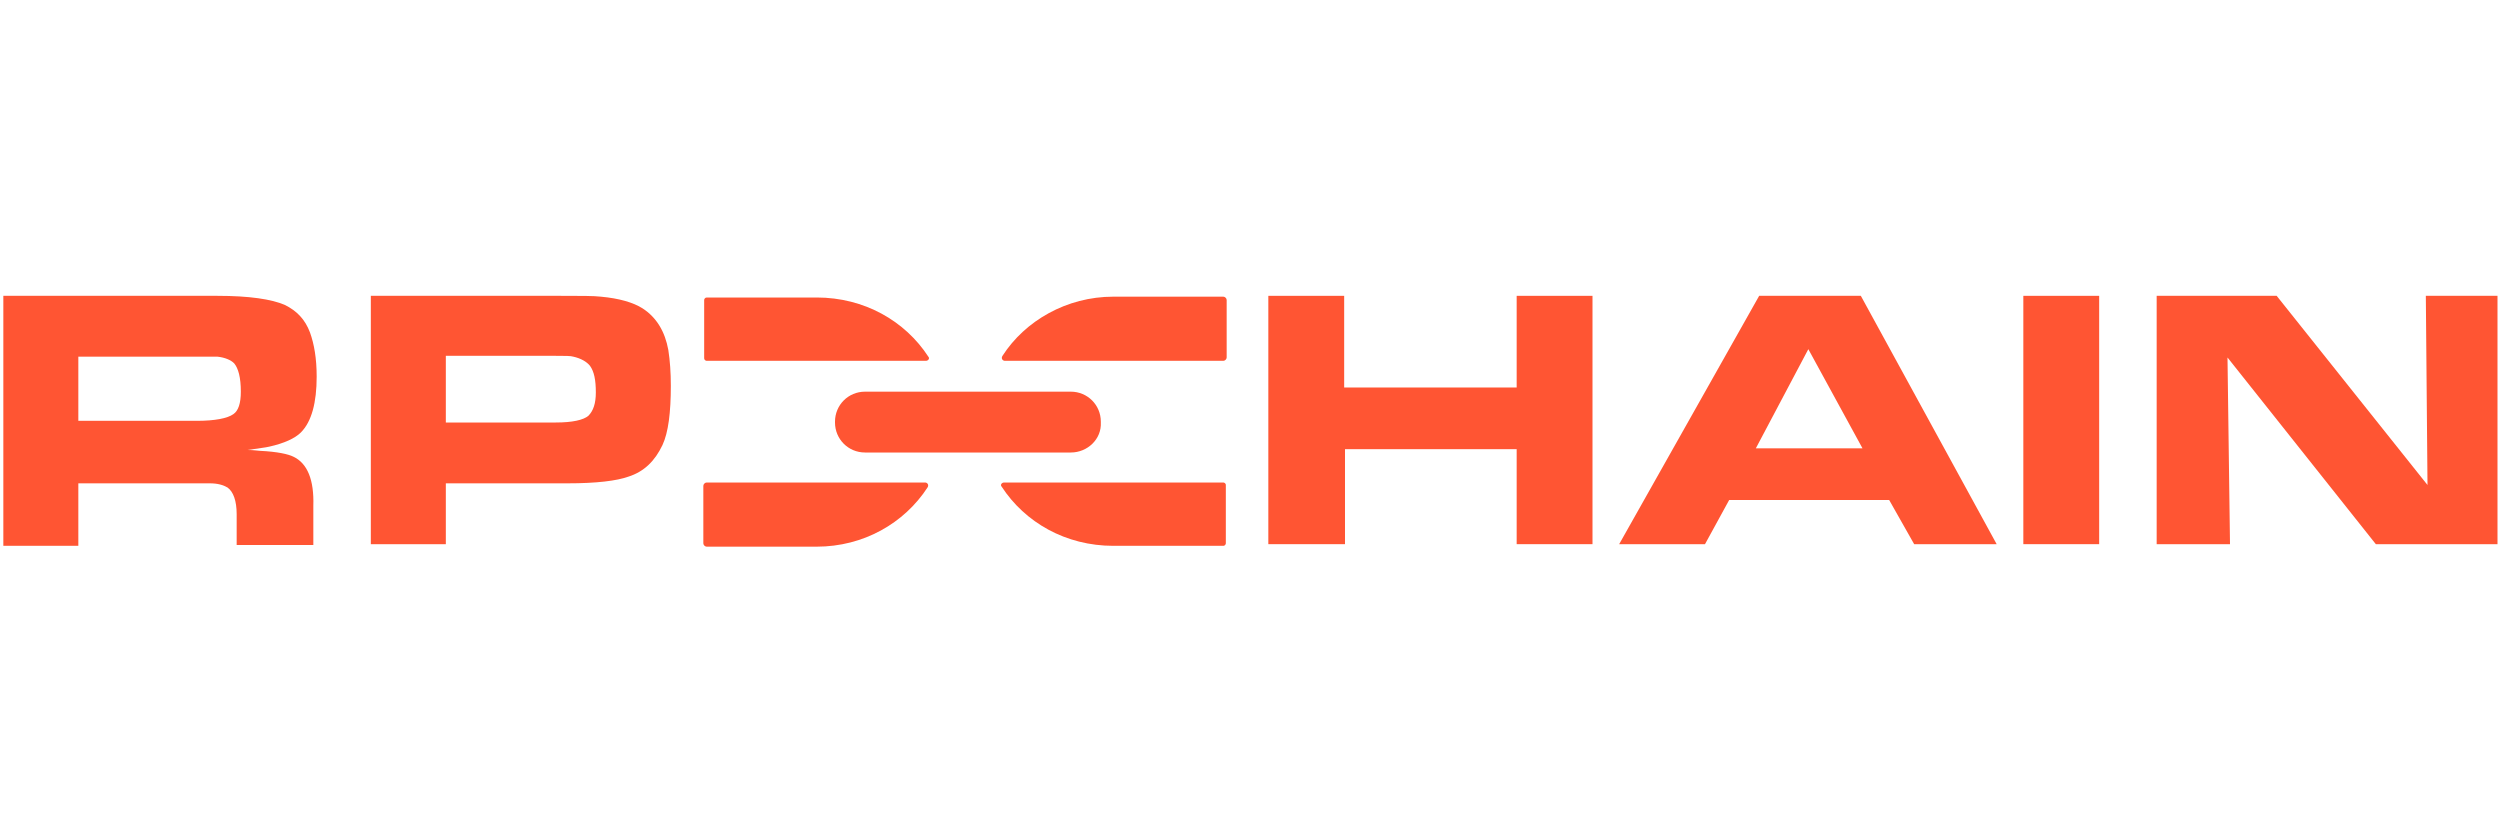
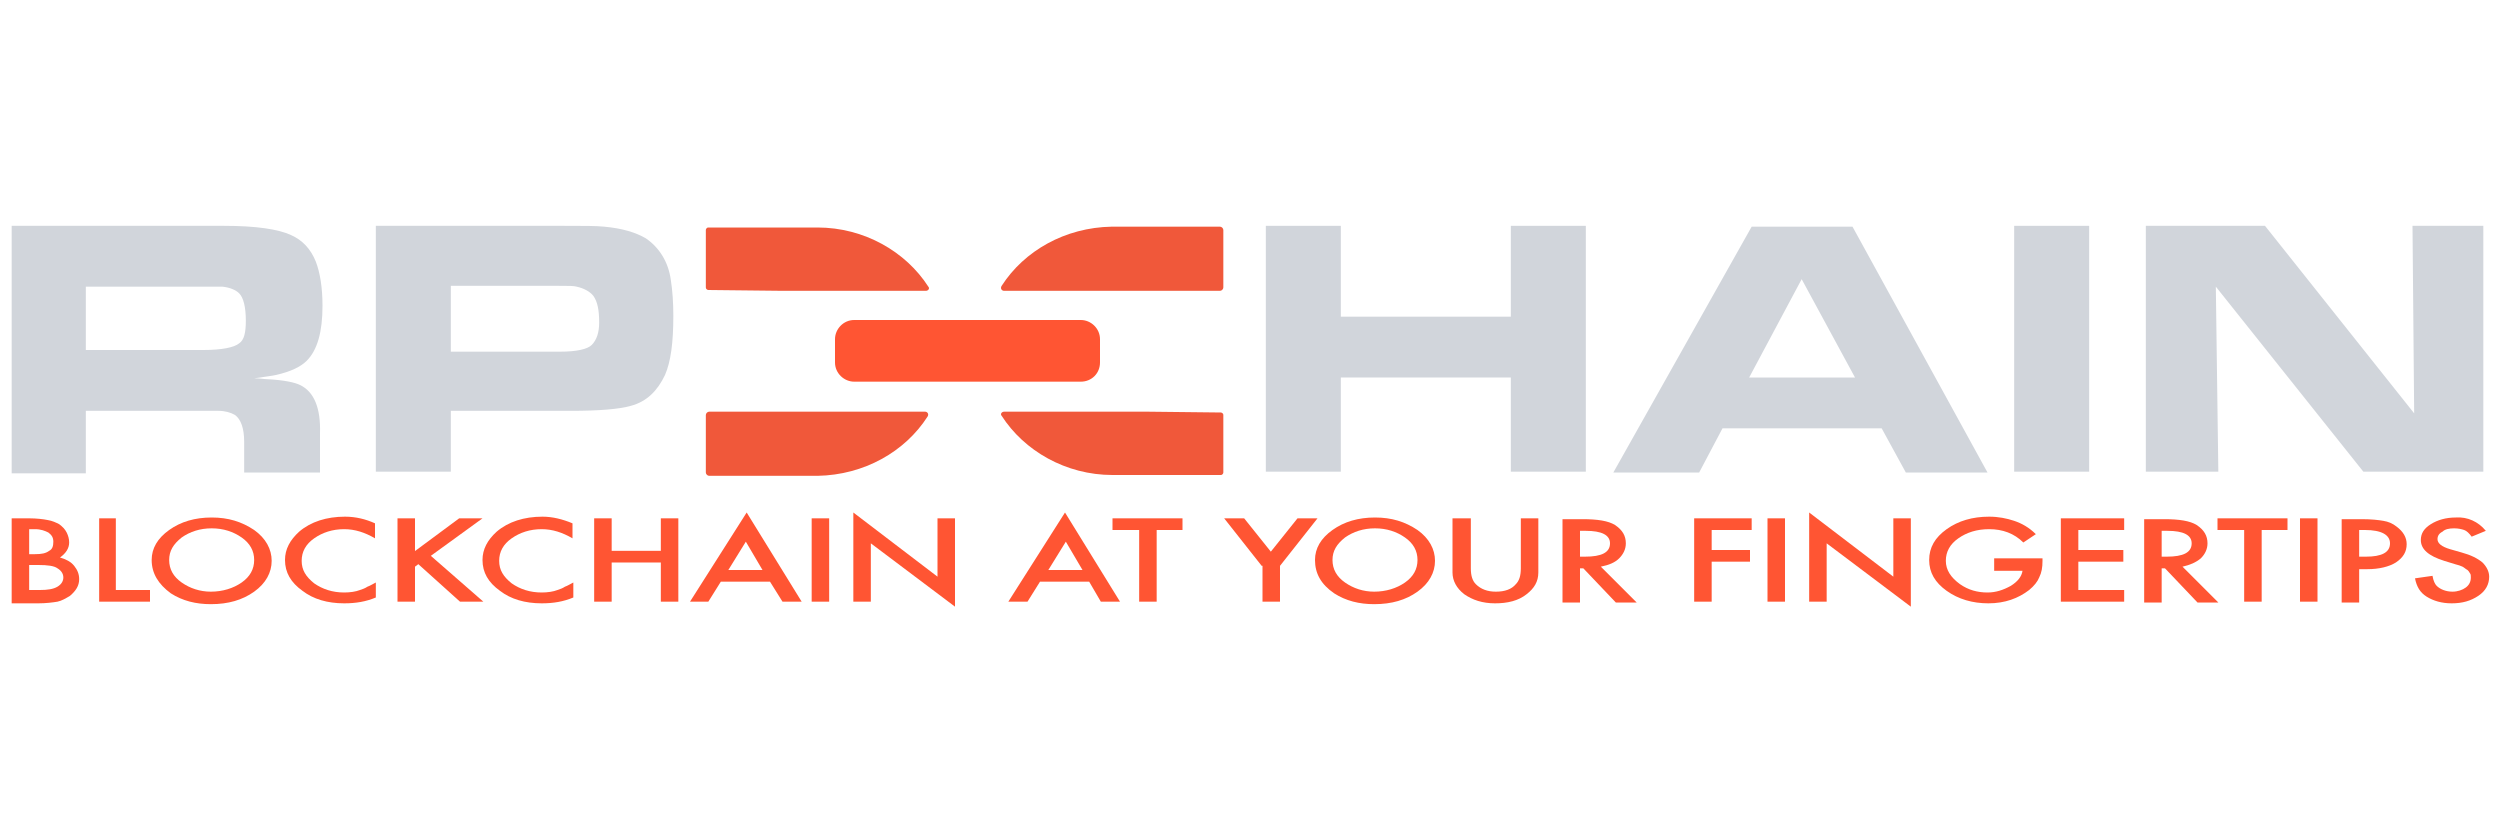
<svg xmlns="http://www.w3.org/2000/svg" version="1.1" id="Layer_1" x="0px" y="0px" viewBox="0 0 300 100" style="enable-background:new 0 0 300 100;" xml:space="preserve">
  <style type="text/css">
- 	.st0{fill:#FF5533;}
+ 	.st0{enable-background:new    ;}
+ 	.st1{fill:#FF5533;}
+ 	.st2{fill:#F0583A;}
+ 	.st3{fill:#D1D5DB;}
</style>
  <g>
-     <path class="st0" d="M137.8,57.9l-17.3,0c-0.3,0-0.5,0.3-0.3,0.5c2.8,4.3,7.7,7.1,13.4,7.1h13.2c0.2,0,0.3-0.2,0.3-0.3v-7   c0-0.2-0.2-0.3-0.3-0.3L137.8,57.9L137.8,57.9z" />
-     <path class="st0" d="M120.3,42.7c-0.2,0.3,0,0.6,0.3,0.6l13.2,0h4h9c0.2,0,0.4-0.2,0.4-0.4V36c0-0.2-0.2-0.4-0.4-0.4h-13.2   C128,35.6,123,38.5,120.3,42.7z" />
+     <g class="st0">
+       <path class="st1" d="M1.4,72.2v-10h2.1c0.9,0,1.7,0.1,2.2,0.2c0.6,0.1,1,0.3,1.4,0.5c0.4,0.3,0.7,0.6,0.9,1    c0.2,0.4,0.3,0.8,0.3,1.2c0,0.7-0.4,1.3-1.1,1.8c0.7,0.2,1.3,0.5,1.7,1c0.4,0.5,0.6,1,0.6,1.6c0,0.8-0.4,1.4-1.1,2    c-0.5,0.3-1,0.6-1.5,0.7c-0.6,0.1-1.4,0.2-2.3,0.2H1.4z M3.5,66.5h0.7c0.8,0,1.3-0.1,1.7-0.4c0.4-0.2,0.5-0.6,0.5-1.1    c0-0.5-0.2-0.8-0.6-1.1c-0.4-0.2-0.9-0.4-1.6-0.4H3.5V66.5z M3.5,70.8h1.3c0.9,0,1.6-0.1,2.1-0.4c0.5-0.3,0.7-0.7,0.7-1.1    c0-0.4-0.2-0.8-0.7-1.1c-0.4-0.3-1.2-0.4-2.3-0.4H3.5V70.8z" />
+       <path class="st1" d="M13.9,62.2v8.6h4.1v1.4h-6.1v-10H13.9z" />
+       <path class="st1" d="M18.2,67.2c0-1.4,0.7-2.6,2.1-3.6c1.4-1,3.1-1.5,5.1-1.5c2,0,3.6,0.5,5.1,1.5c1.4,1,2.1,2.3,2.1,3.7    c0,1.4-0.7,2.7-2.1,3.7c-1.4,1-3.1,1.5-5.2,1.5c-1.8,0-3.4-0.4-4.8-1.3C19,70.1,18.2,68.8,18.2,67.2z M20.3,67.2    c0,1.1,0.5,2,1.5,2.7c1,0.7,2.2,1.1,3.5,1.1c1.4,0,2.7-0.4,3.7-1.1c1-0.7,1.5-1.6,1.5-2.7c0-1.1-0.5-2-1.5-2.7    c-1-0.7-2.2-1.1-3.6-1.1c-1.4,0-2.6,0.4-3.6,1.1C20.8,65.3,20.3,66.1,20.3,67.2z" />
+       <path class="st1" d="M45,62.8v1.8c-1.2-0.7-2.4-1.1-3.7-1.1c-1.4,0-2.6,0.4-3.6,1.1c-1,0.7-1.5,1.6-1.5,2.7c0,1.1,0.5,1.9,1.5,2.7    c1,0.7,2.2,1.1,3.6,1.1c0.7,0,1.4-0.1,1.9-0.3c0.3-0.1,0.6-0.2,0.9-0.4c0.3-0.1,0.6-0.3,1-0.5v1.8c-1.2,0.5-2.4,0.7-3.8,0.7    c-2,0-3.7-0.5-5-1.5c-1.4-1-2.1-2.2-2.1-3.7c0-1.3,0.6-2.4,1.7-3.4c1.4-1.2,3.3-1.8,5.5-1.8C42.7,62,43.9,62.3,45,62.8z" />
+       <path class="st1" d="M49.7,66.2l5.4-4h2.8l-6.2,4.5l6.3,5.5h-2.8l-5-4.5l-0.4,0.3v4.2h-2.1v-10h2.1V66.2z" />
+       <path class="st1" d="M68.7,62.8v1.8c-1.2-0.7-2.4-1.1-3.7-1.1c-1.4,0-2.6,0.4-3.6,1.1c-1,0.7-1.5,1.6-1.5,2.7    c0,1.1,0.5,1.9,1.5,2.7c1,0.7,2.2,1.1,3.6,1.1c0.7,0,1.4-0.1,1.9-0.3c0.3-0.1,0.6-0.2,0.9-0.4c0.3-0.1,0.6-0.3,1-0.5v1.8    c-1.2,0.5-2.4,0.7-3.8,0.7c-2,0-3.7-0.5-5-1.5c-1.4-1-2.1-2.2-2.1-3.7c0-1.3,0.6-2.4,1.7-3.4c1.4-1.2,3.3-1.8,5.5-1.8    C66.3,62,67.5,62.3,68.7,62.8z" />
+       <path class="st1" d="M73.4,66.1h5.9v-3.9h2.1v10h-2.1v-4.7h-5.9v4.7h-2.1v-10h2.1V66.1z" />
+       <path class="st1" d="M92.4,69.8h-5.9l-1.5,2.4h-2.2l6.8-10.7l6.6,10.7h-2.3L92.4,69.8z M91.5,68.4l-2-3.4l-2.1,3.4H91.5z" />
+       <path class="st1" d="M99.5,62.2v10h-2.1v-10H99.5z" />
+       <path class="st1" d="M102.4,72.2V61.5l10.1,7.7v-7h2.1v10.6l-10.1-7.6v7H102.4z" />
+       <path class="st1" d="M130.7,69.8h-5.9l-1.5,2.4H121l6.8-10.7l6.6,10.7h-2.3L130.7,69.8z M129.9,68.4l-2-3.4l-2.1,3.4H129.9z" />
+       <path class="st1" d="M138.8,63.6v8.6h-2.1v-8.6h-3.2v-1.4h8.4v1.4H138.8z" />
+       <path class="st1" d="M151.4,67.9l-4.5-5.7h2.4l3.2,4l3.2-4h2.4l-4.5,5.7v4.3h-2.1V67.9z" />
+       <path class="st1" d="M157.8,67.2c0-1.4,0.7-2.6,2.1-3.6c1.4-1,3.1-1.5,5.1-1.5c2,0,3.6,0.5,5.1,1.5c1.4,1,2.1,2.3,2.1,3.7    c0,1.4-0.7,2.7-2.1,3.7c-1.4,1-3.1,1.5-5.2,1.5c-1.8,0-3.4-0.4-4.8-1.3C158.5,70.1,157.8,68.8,157.8,67.2z M159.9,67.2    c0,1.1,0.5,2,1.5,2.7c1,0.7,2.2,1.1,3.5,1.1c1.4,0,2.7-0.4,3.7-1.1c1-0.7,1.5-1.6,1.5-2.7c0-1.1-0.5-2-1.5-2.7    c-1-0.7-2.2-1.1-3.6-1.1c-1.4,0-2.6,0.4-3.6,1.1C160.4,65.3,159.9,66.1,159.9,67.2z" />
+       <path class="st1" d="M176.5,62.2v6c0,0.9,0.2,1.5,0.6,1.9c0.6,0.6,1.4,0.9,2.4,0.9c1.1,0,1.9-0.3,2.4-0.9c0.4-0.4,0.6-1,0.6-1.9    v-6h2.1v6.5c0,1.1-0.5,1.9-1.4,2.6c-1,0.8-2.3,1.1-3.8,1.1c-1.5,0-2.7-0.4-3.7-1.1c-0.9-0.7-1.4-1.6-1.4-2.6v-6.5H176.5z" />
+       <path class="st1" d="M192.1,68l4.3,4.3h-2.5l-3.9-4.1h-0.4v4.1h-2.1v-10h2.4c1.8,0,3.1,0.2,3.9,0.7c0.9,0.6,1.3,1.3,1.3,2.2    c0,0.7-0.3,1.3-0.8,1.8C193.8,67.5,193.1,67.8,192.1,68z M189.5,66.8h0.7c2,0,3-0.5,3-1.6c0-1-1-1.5-2.9-1.5h-0.7V66.8z" />
+       <path class="st1" d="M210.2,63.6h-4.8V66h4.6v1.4h-4.6v4.8h-2.1v-10h6.9V63.6z" />
+       <path class="st1" d="M214.2,62.2v10h-2.1v-10H214.2z" />
+       <path class="st1" d="M217.1,72.2V61.5l10.1,7.7v-7h2.1v10.6l-10.1-7.6v7H217.1z" />
+       <path class="st1" d="M239.4,67h5.7v0.3c0,0.8-0.1,1.4-0.4,2c-0.2,0.5-0.6,1-1.2,1.5c-1.3,1-2.9,1.6-4.9,1.6c-1.9,0-3.6-0.5-5-1.5    c-1.4-1-2.1-2.2-2.1-3.7c0-1.5,0.7-2.7,2.1-3.7c1.4-1,3.1-1.5,5.1-1.5c1.1,0,2.1,0.2,3,0.5c0.9,0.3,1.8,0.8,2.6,1.6l-1.5,1    c-1.1-1.1-2.5-1.6-4.1-1.6c-1.5,0-2.7,0.4-3.7,1.1c-1,0.7-1.5,1.6-1.5,2.7c0,1.1,0.6,2,1.7,2.8c1,0.7,2.1,1,3.3,1    c1,0,1.9-0.3,2.8-0.8c0.8-0.5,1.3-1.1,1.4-1.8h-3.4V67z" />
+       <path class="st1" d="M254.9,63.6h-5.5V66h5.4v1.4h-5.4v3.4h5.5v1.4h-7.6v-10h7.6V63.6z" />
+       <path class="st1" d="M261.9,68l4.3,4.3h-2.5l-3.9-4.1h-0.4v4.1h-2.1v-10h2.4c1.8,0,3.1,0.2,3.9,0.7c0.9,0.6,1.3,1.3,1.3,2.2    c0,0.7-0.3,1.3-0.8,1.8C263.5,67.5,262.8,67.8,261.9,68z M259.3,66.8h0.7c2,0,3-0.5,3-1.6c0-1-1-1.5-2.9-1.5h-0.7V66.8z" />
+       <path class="st1" d="M271.4,63.6v8.6h-2.1v-8.6h-3.2v-1.4h8.4v1.4H271.4z" />
+       <path class="st1" d="M278.1,62.2v10H276v-10H278.1z" />
+       <path class="st1" d="M283.1,68.2v4.1H281v-10h2.4c1.2,0,2,0.1,2.6,0.2c0.6,0.1,1.1,0.3,1.6,0.7c0.8,0.6,1.2,1.3,1.2,2.1    c0,0.9-0.4,1.6-1.3,2.2c-0.8,0.5-2,0.8-3.4,0.8H283.1z M283.1,66.8h0.8c1.9,0,2.9-0.5,2.9-1.6c0-1-1-1.6-3-1.6h-0.7V66.8z" />
+       <path class="st1" d="M298.3,63.7l-1.7,0.7c-0.3-0.4-0.6-0.7-0.9-0.8c-0.3-0.1-0.7-0.2-1.2-0.2c-0.6,0-1.1,0.1-1.4,0.4    c-0.4,0.2-0.6,0.5-0.6,0.9c0,0.5,0.5,0.9,1.5,1.2l1.4,0.4c1.1,0.3,1.9,0.7,2.5,1.2c0.5,0.5,0.8,1.1,0.8,1.7c0,0.9-0.4,1.7-1.3,2.3    c-0.9,0.6-1.9,0.9-3.2,0.9c-1.2,0-2.2-0.3-3-0.8c-0.8-0.5-1.2-1.2-1.4-2.2l2.1-0.3c0.1,0.6,0.3,1,0.5,1.2c0.4,0.4,1.1,0.7,1.9,0.7    c0.6,0,1.2-0.2,1.6-0.5c0.4-0.3,0.6-0.7,0.6-1.2c0-0.2,0-0.4-0.1-0.5c-0.1-0.2-0.2-0.3-0.3-0.4c-0.2-0.1-0.4-0.3-0.6-0.4    c-0.2-0.1-0.5-0.2-0.9-0.3l-1.3-0.4c-1.9-0.6-2.8-1.4-2.8-2.5c0-0.8,0.4-1.4,1.2-1.9c0.8-0.5,1.8-0.8,3-0.8    C296.1,62,297.4,62.6,298.3,63.7z" />
+     </g>
    <g>
-       <path class="st0" d="M93.8,43.3l17.3,0c0.3,0,0.5-0.3,0.3-0.5c-2.8-4.3-7.7-7.1-13.4-7.1H84.8c-0.2,0-0.3,0.2-0.3,0.3v7    c0,0.2,0.2,0.3,0.3,0.3L93.8,43.3L93.8,43.3z" />
-       <path class="st0" d="M111.3,58.5c0.2-0.3,0-0.6-0.3-0.6l-13.2,0h-4h-9c-0.2,0-0.4,0.2-0.4,0.4v6.9c0,0.2,0.2,0.4,0.4,0.4h13.2    C103.6,65.6,108.5,62.8,111.3,58.5z" />
+       <path class="st2" d="M137.6,49.4l-17.1,0c-0.3,0-0.5,0.3-0.3,0.5c2.7,4.2,7.7,7.1,13.3,7.1h13c0.2,0,0.3-0.2,0.3-0.3v-6.9    c0-0.2-0.2-0.3-0.3-0.3L137.6,49.4L137.6,49.4z" />
+       <path class="st2" d="M120.2,34.3c-0.2,0.3,0,0.6,0.3,0.6l13.1,0h3.9h8.9c0.2,0,0.4-0.2,0.4-0.4v-6.9c0-0.2-0.2-0.4-0.4-0.4h-13    C127.8,27.3,122.9,30.1,120.2,34.3z" />
+       <g>
+         <path class="st2" d="M94,34.9l17.1,0c0.3,0,0.5-0.3,0.3-0.5c-2.7-4.2-7.7-7.1-13.3-7.1H85c-0.2,0-0.3,0.2-0.3,0.3v6.9     c0,0.2,0.2,0.3,0.3,0.3L94,34.9L94,34.9z" />
+         <path class="st2" d="M111.3,50c0.2-0.3,0-0.6-0.3-0.6l-13.1,0H94h-8.9c-0.2,0-0.4,0.2-0.4,0.4v6.9c0,0.2,0.2,0.4,0.4,0.4h13     C103.7,57,108.6,54.2,111.3,50z" />
+       </g>
+       <path class="st1" d="M129.7,45.8h-27.2c-1.2,0-2.3-1-2.3-2.3v-2.8c0-1.2,1-2.3,2.3-2.3h27.2c1.2,0,2.3,1,2.3,2.3v2.8    C132,44.8,131,45.8,129.7,45.8z" />
+       <path class="st3" d="M1.4,56.7V27.1h25.5c3.8,0,6.5,0.4,8,1.1c1.4,0.6,2.4,1.7,3,3.2c0.5,1.3,0.8,3.1,0.8,5.3    c0,3.1-0.6,5.3-1.9,6.6c-0.7,0.7-1.9,1.3-3.7,1.7c-0.4,0.1-1.3,0.2-2.6,0.4c0.8,0,1.2,0.1,1.5,0.1c2.1,0.1,3.4,0.4,4,0.7    c1.7,0.8,2.5,2.8,2.4,5.8v4.7h-9.1V53c0-1.6-0.4-2.7-1.1-3.2c-0.5-0.3-1.2-0.5-2-0.5c-0.3,0-0.9,0-1.8,0H10.3v7.5H1.4z M10.3,42    h14.1c2.2,0,3.7-0.3,4.3-0.8c0.6-0.4,0.8-1.3,0.8-2.7c0-1.7-0.3-2.8-0.8-3.3c-0.4-0.4-1.1-0.7-2-0.8c-0.3,0-1,0-2.1,0H10.3V42z" />
+       <path class="st3" d="M45.1,56.7V27.1h22.6c2.3,0,3.9,0,4.8,0.1c2.2,0.2,3.8,0.7,5,1.4c1.6,1.1,2.7,2.8,3,5    c0.2,1.3,0.3,2.7,0.3,4.3c0,3.2-0.3,5.5-1,7.1c-0.9,1.9-2.2,3.2-4.1,3.7c-1.4,0.4-3.8,0.6-7.2,0.6H54.1v7.3H45.1z M54.1,42.2h13.1    c2,0,3.3-0.3,3.8-0.8c0.6-0.6,0.9-1.5,0.9-2.7c0-1.5-0.2-2.5-0.7-3.2c-0.4-0.5-1.1-0.9-2-1.1c-0.3-0.1-1-0.1-2.1-0.1H54.1V42.2z" />
+       <path class="st3" d="M151.9,56.7V27.1h9V38h20.4V27.1h9v29.5h-9V45.3h-20.4v11.3H151.9z" />
+       <path class="st3" d="M193.6,56.7l16.6-29.5h12.1l16.2,29.5h-9.8l-2.9-5.3h-19.1l-2.8,5.3H193.6z M209.9,45.3h12.7l-6.4-11.8    L209.9,45.3z" />
+       <path class="st3" d="M241.7,56.7V27.1h9v29.5H241.7z" />
+       <path class="st3" d="M257.5,56.7V27.1h14.3l17.9,22.5l-0.2-22.5h8.5v29.5h-14.4l-17.7-22.2l0.3,22.2H257.5z" />
    </g>
-     <path class="st0" d="M128.5,54.3h-24.7c-2,0-3.6-1.6-3.6-3.6v-0.1c0-2,1.6-3.6,3.6-3.6h24.7c2,0,3.6,1.6,3.6,3.6v0.1   C132.2,52.7,130.5,54.3,128.5,54.3z" />
-     <path class="st0" d="M0.4,65.3V35.5h25.7c3.8,0,6.5,0.4,8.1,1.1c1.4,0.7,2.4,1.7,3,3.3c0.5,1.4,0.8,3.1,0.8,5.3   c0,3.1-0.6,5.4-1.9,6.7c-0.7,0.7-2,1.3-3.8,1.7c-0.4,0.1-1.3,0.2-2.6,0.4c0.8,0,1.3,0.1,1.5,0.1c2.1,0.1,3.4,0.4,4,0.7   c1.7,0.8,2.5,2.8,2.4,5.9v4.7h-9.2v-3.7c0-1.6-0.4-2.7-1.1-3.2c-0.5-0.3-1.2-0.5-2.1-0.5c-0.3,0-0.9,0-1.8,0h-14v7.5H0.4z    M9.4,50.5h14.2c2.2,0,3.7-0.3,4.4-0.8c0.6-0.4,0.9-1.3,0.9-2.7c0-1.7-0.3-2.8-0.8-3.4c-0.4-0.4-1.1-0.7-2-0.8c-0.3,0-1,0-2.1,0   H9.4V50.5z" />
-     <path class="st0" d="M44.5,65.3V35.5h22.8c2.3,0,4,0,4.8,0.1c2.2,0.2,3.9,0.7,5,1.4c1.7,1.1,2.7,2.8,3.1,5c0.2,1.3,0.3,2.7,0.3,4.3   c0,3.2-0.3,5.6-1,7.1c-0.9,1.9-2.2,3.2-4.1,3.8C74,57.7,71.6,58,68.1,58H53.5v7.3H44.5z M53.5,50.7h13.2c2,0,3.3-0.3,3.9-0.8   c0.6-0.6,0.9-1.5,0.9-2.8c0-1.5-0.2-2.5-0.7-3.2c-0.4-0.5-1.1-0.9-2-1.1c-0.3-0.1-1-0.1-2.1-0.1H53.5V50.7z" />
-     <path class="st0" d="M152.2,65.3V35.5h9.1v11H182v-11h9.1v29.8H182V53.9h-20.6v11.4H152.2z" />
-     <path class="st0" d="M194.3,65.3l16.8-29.8h12.2l16.3,29.8h-9.9l-3-5.3h-19.2l-2.9,5.3H194.3z M210.7,53.8h12.8l-6.5-11.9   L210.7,53.8z" />
-     <path class="st0" d="M242.8,65.3V35.5h9.1v29.8H242.8z" />
-     <path class="st0" d="M258.8,65.3V35.5h14.4l18.1,22.7l-0.2-22.7h8.6v29.8h-14.6l-17.8-22.4l0.3,22.4H258.8z" />
  </g>
</svg>
